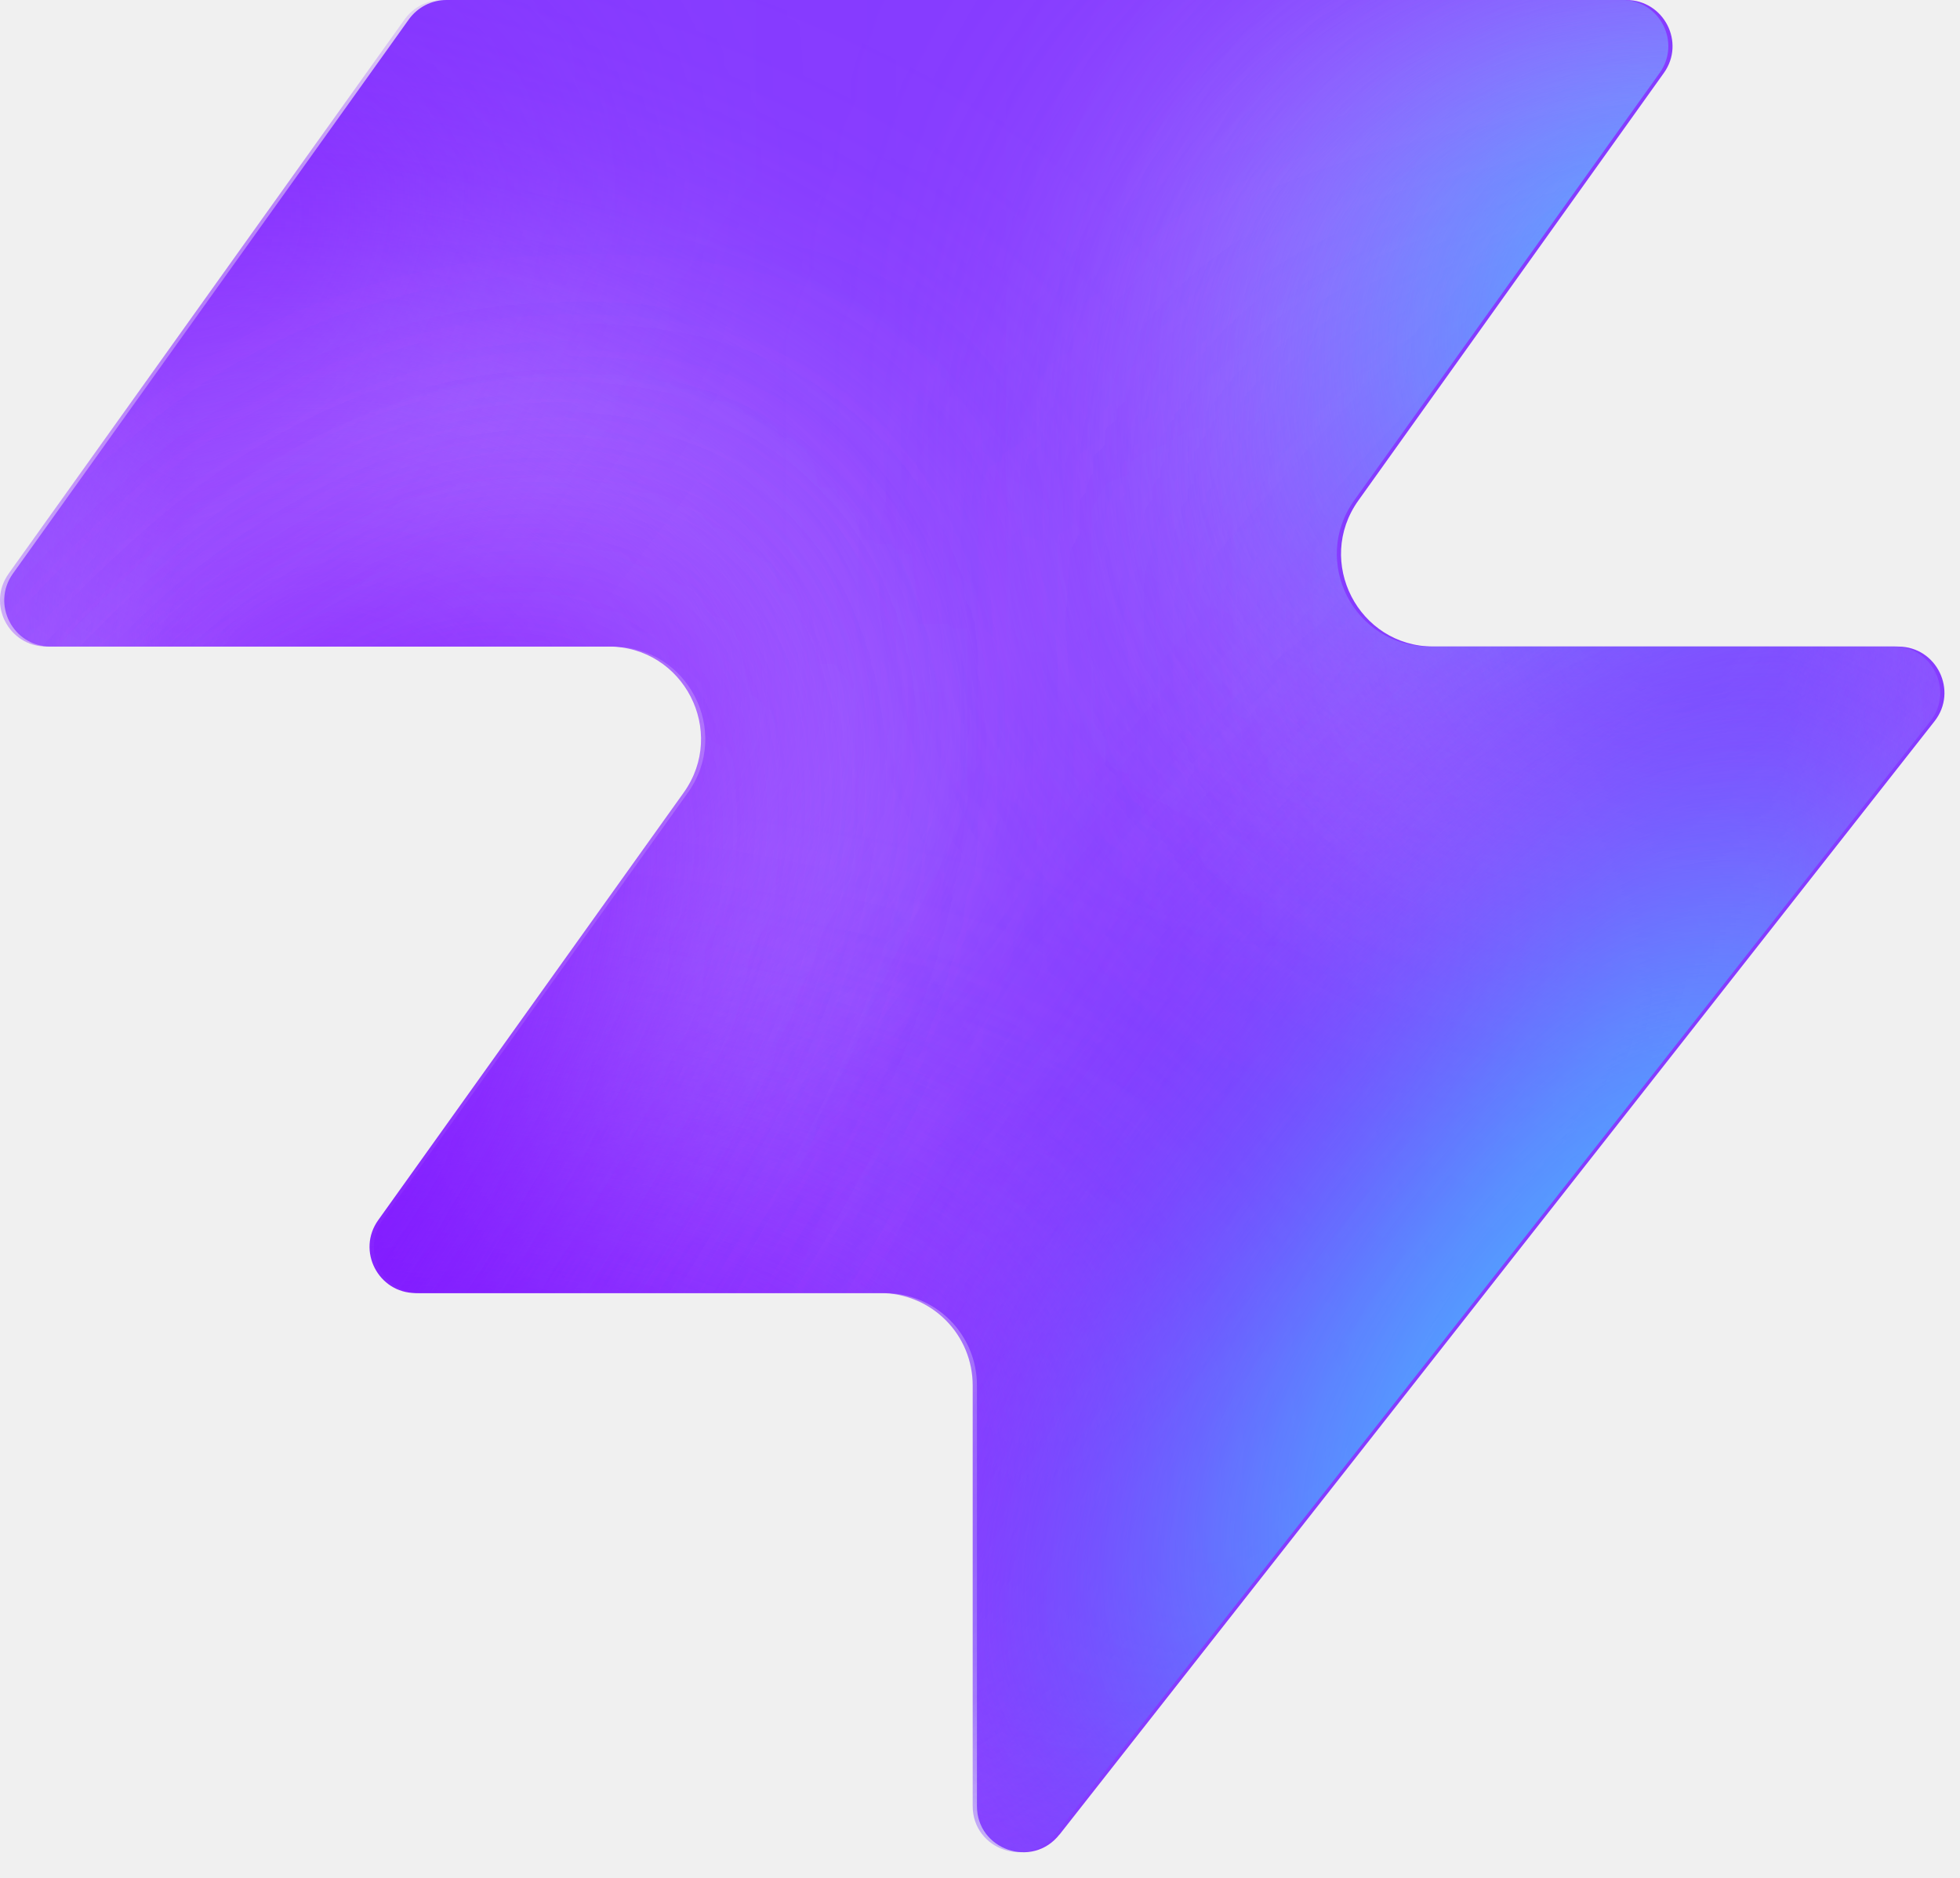
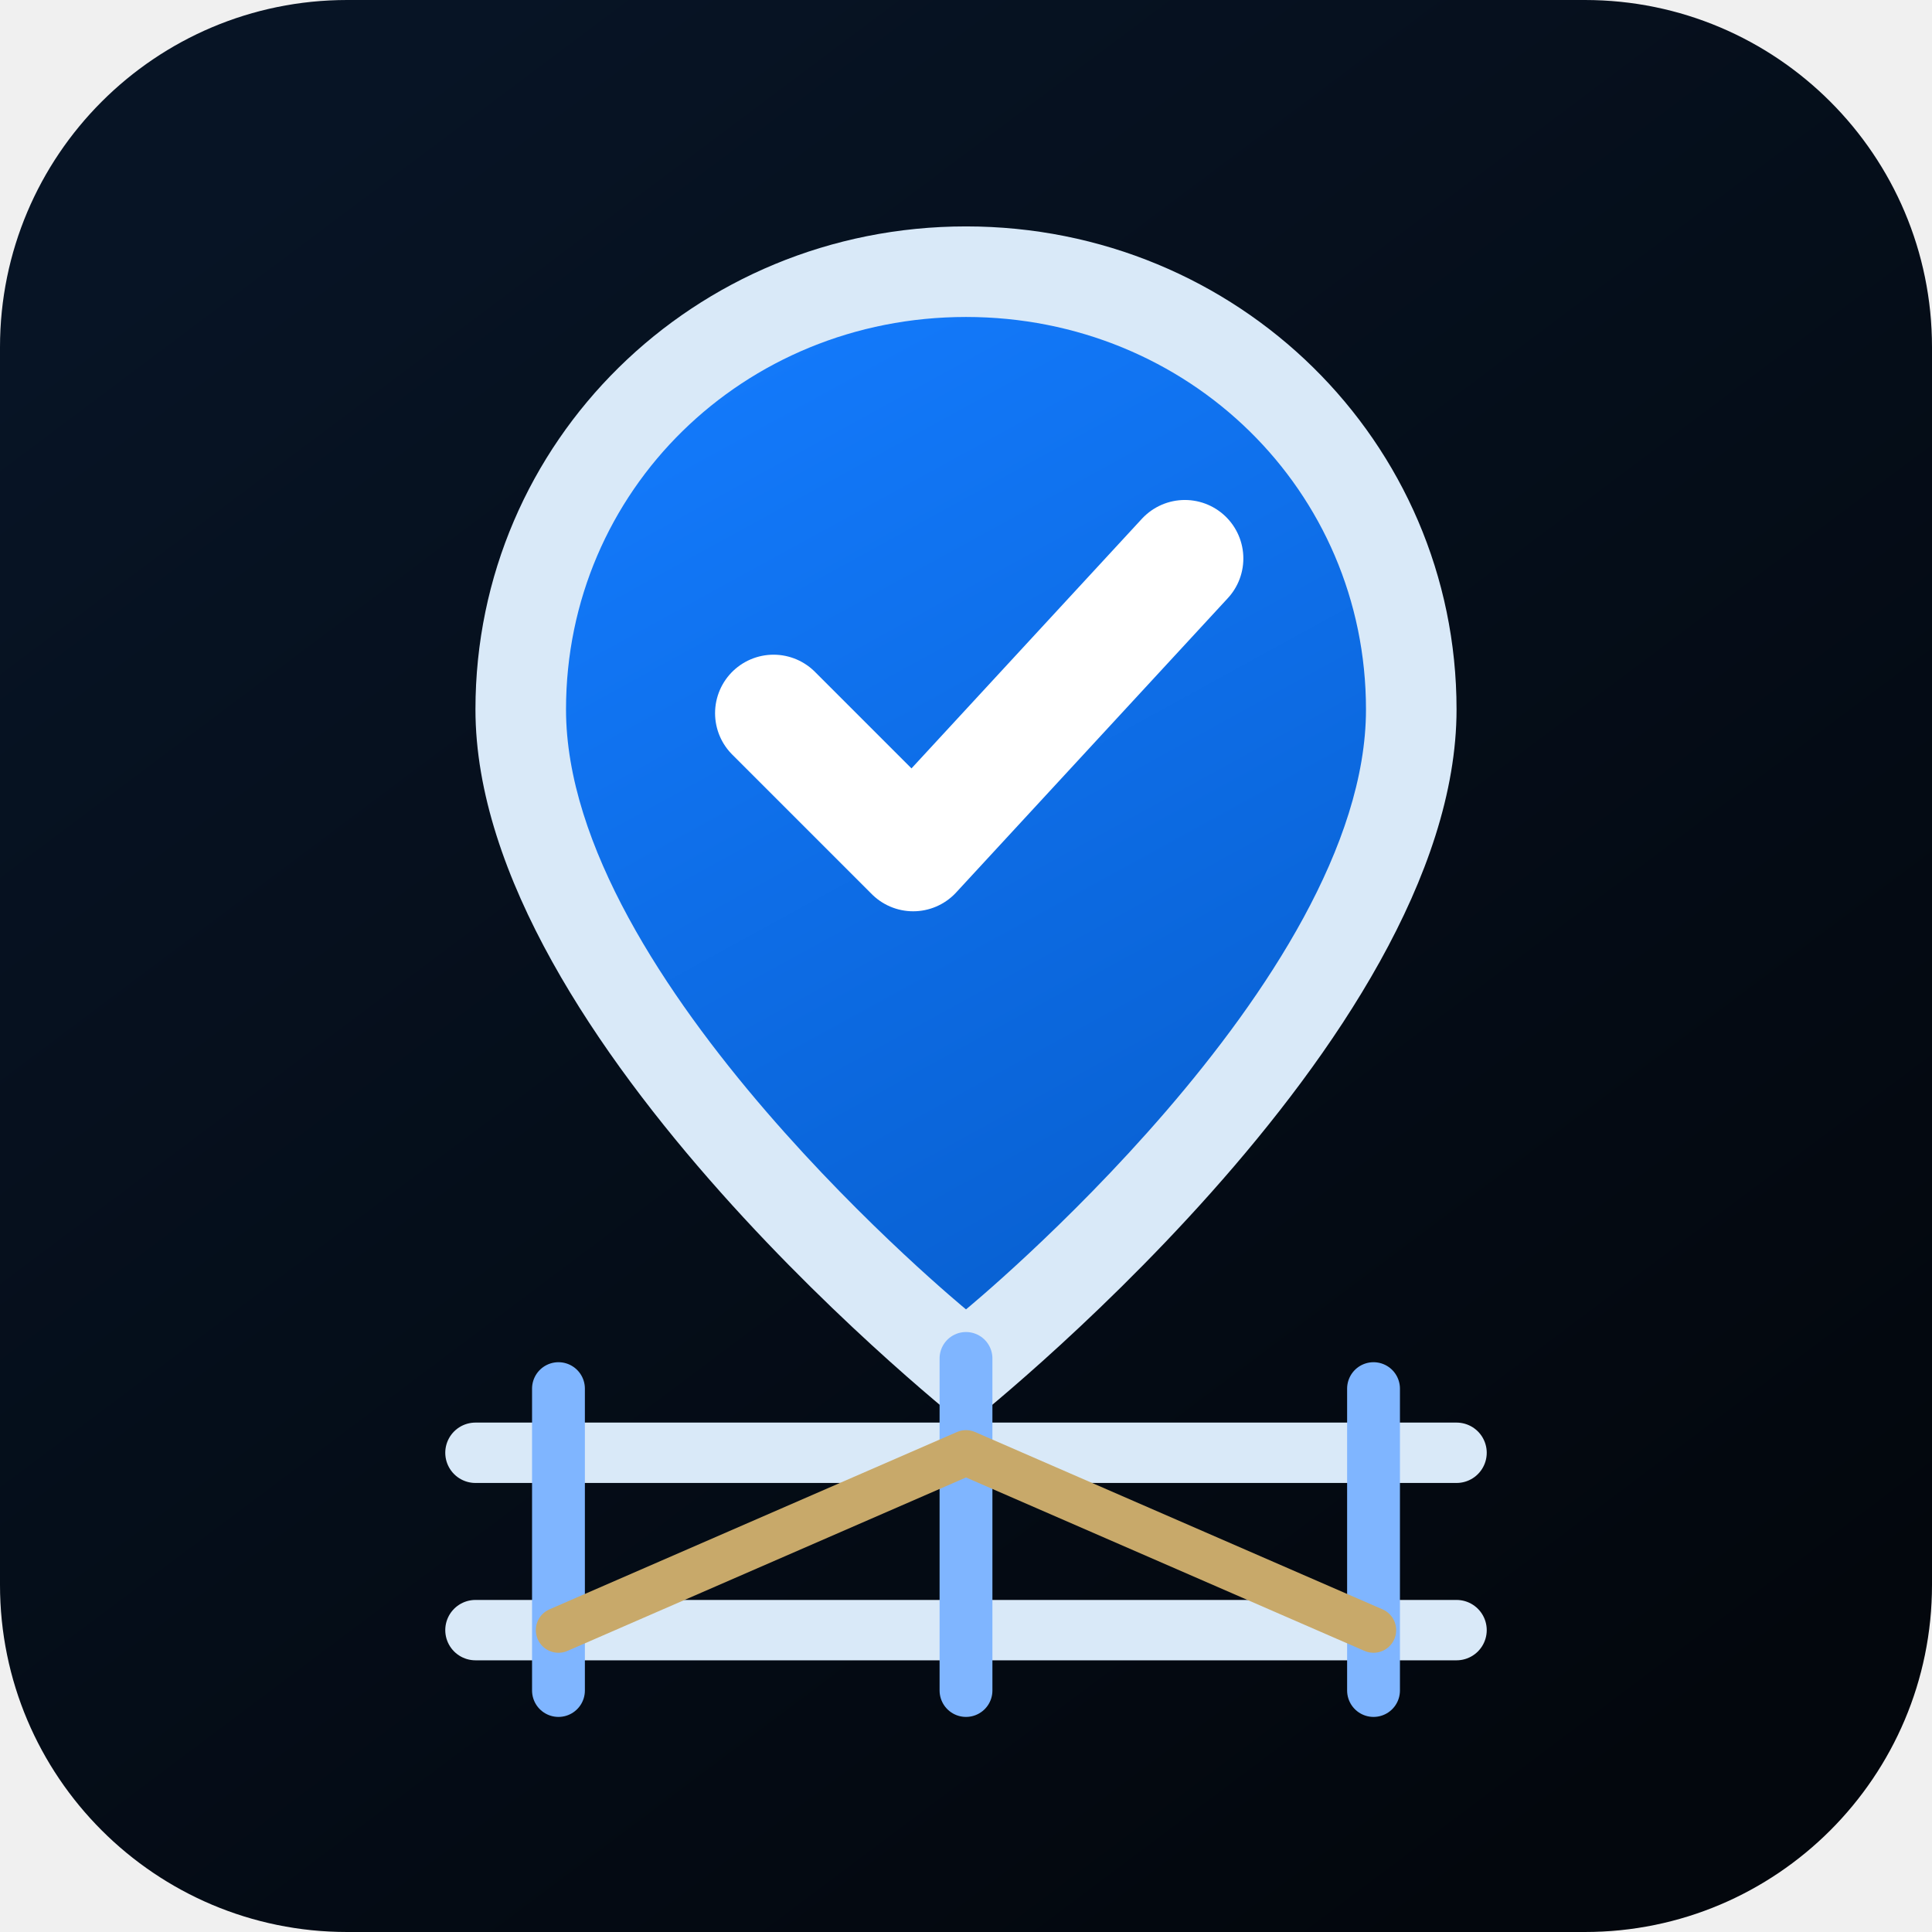
- <svg xmlns="http://www.w3.org/2000/svg" width="48" height="46" fill="none" viewBox="0 0 48 46">
-   <path fill="#863bff" d="M25.946 44.938c-.664.845-2.021.375-2.021-.698V33.937a2.26 2.26 0 0 0-2.262-2.262H10.287c-.92 0-1.456-1.04-.92-1.788l7.48-10.471c1.07-1.497 0-3.578-1.842-3.578H1.237c-.92 0-1.456-1.04-.92-1.788L10.013.474c.214-.297.556-.474.92-.474h28.894c.92 0 1.456 1.04.92 1.788l-7.48 10.471c-1.07 1.498 0 3.579 1.842 3.579h11.377c.943 0 1.473 1.088.89 1.83L25.947 44.94z" style="fill:#863bff;fill:color(display-p3 .525 .23 1);fill-opacity:1" />
-   <mask id="a" width="48" height="46" x="0" y="0" maskUnits="userSpaceOnUse" style="mask-type:alpha">
-     <path fill="#000" d="M25.842 44.938c-.664.844-2.021.375-2.021-.698V33.937a2.26 2.26 0 0 0-2.262-2.262H10.183c-.92 0-1.456-1.04-.92-1.788l7.48-10.471c1.07-1.498 0-3.579-1.842-3.579H1.133c-.92 0-1.456-1.04-.92-1.787L9.91.473c.214-.297.556-.474.92-.474h28.894c.92 0 1.456 1.04.92 1.788l-7.48 10.471c-1.07 1.498 0 3.578 1.842 3.578h11.377c.943 0 1.473 1.088.89 1.832L25.843 44.94z" style="fill:#000;fill-opacity:1" />
-   </mask>
-   <g mask="url(#a)">
-     <g filter="url(#b)">
-       <ellipse cx="5.508" cy="14.704" fill="#ede6ff" rx="5.508" ry="14.704" style="fill:#ede6ff;fill:color(display-p3 .927 .903 1);fill-opacity:1" transform="matrix(.00324 1 1 -.00324 -4.47 31.516)" />
-     </g>
-     <g filter="url(#c)">
-       <ellipse cx="10.399" cy="29.851" fill="#ede6ff" rx="10.399" ry="29.851" style="fill:#ede6ff;fill:color(display-p3 .927 .903 1);fill-opacity:1" transform="matrix(.00324 1 1 -.00324 -39.328 7.883)" />
-     </g>
-     <g filter="url(#d)">
-       <ellipse cx="5.508" cy="30.487" fill="#7e14ff" rx="5.508" ry="30.487" style="fill:#7e14ff;fill:color(display-p3 .492 .077 1);fill-opacity:1" transform="rotate(89.814 -25.913 -14.639)scale(1 -1)" />
-     </g>
-     <g filter="url(#e)">
-       <ellipse cx="5.508" cy="30.599" fill="#7e14ff" rx="5.508" ry="30.599" style="fill:#7e14ff;fill:color(display-p3 .492 .077 1);fill-opacity:1" transform="rotate(89.814 -32.644 -3.334)scale(1 -1)" />
-     </g>
-     <g filter="url(#f)">
-       <ellipse cx="5.508" cy="30.599" fill="#7e14ff" rx="5.508" ry="30.599" style="fill:#7e14ff;fill:color(display-p3 .492 .077 1);fill-opacity:1" transform="matrix(.00324 1 1 -.00324 -34.34 30.47)" />
-     </g>
-     <g filter="url(#g)">
-       <ellipse cx="14.072" cy="22.078" fill="#ede6ff" rx="14.072" ry="22.078" style="fill:#ede6ff;fill:color(display-p3 .927 .903 1);fill-opacity:1" transform="rotate(93.35 24.506 48.493)scale(-1 1)" />
-     </g>
-     <g filter="url(#h)">
-       <ellipse cx="3.47" cy="21.501" fill="#7e14ff" rx="3.47" ry="21.501" style="fill:#7e14ff;fill:color(display-p3 .492 .077 1);fill-opacity:1" transform="rotate(89.009 28.708 47.59)scale(-1 1)" />
-     </g>
-     <g filter="url(#i)">
-       <ellipse cx="3.47" cy="21.501" fill="#7e14ff" rx="3.47" ry="21.501" style="fill:#7e14ff;fill:color(display-p3 .492 .077 1);fill-opacity:1" transform="rotate(89.009 28.708 47.59)scale(-1 1)" />
-     </g>
-     <g filter="url(#j)">
-       <ellipse cx=".387" cy="8.972" fill="#7e14ff" rx="4.407" ry="29.108" style="fill:#7e14ff;fill:color(display-p3 .492 .077 1);fill-opacity:1" transform="rotate(39.51 .387 8.972)" />
-     </g>
-     <g filter="url(#k)">
-       <ellipse cx="47.523" cy="-6.092" fill="#7e14ff" rx="4.407" ry="29.108" style="fill:#7e14ff;fill:color(display-p3 .492 .077 1);fill-opacity:1" transform="rotate(37.892 47.523 -6.092)" />
-     </g>
-     <g filter="url(#l)">
-       <ellipse cx="41.412" cy="6.333" fill="#47bfff" rx="5.971" ry="9.665" style="fill:#47bfff;fill:color(display-p3 .28 .748 1);fill-opacity:1" transform="rotate(37.892 41.412 6.333)" />
-     </g>
-     <g filter="url(#m)">
-       <ellipse cx="-1.879" cy="38.332" fill="#7e14ff" rx="4.407" ry="29.108" style="fill:#7e14ff;fill:color(display-p3 .492 .077 1);fill-opacity:1" transform="rotate(37.892 -1.88 38.332)" />
-     </g>
-     <g filter="url(#n)">
-       <ellipse cx="-1.879" cy="38.332" fill="#7e14ff" rx="4.407" ry="29.108" style="fill:#7e14ff;fill:color(display-p3 .492 .077 1);fill-opacity:1" transform="rotate(37.892 -1.88 38.332)" />
-     </g>
-     <g filter="url(#o)">
-       <ellipse cx="35.651" cy="29.907" fill="#7e14ff" rx="4.407" ry="29.108" style="fill:#7e14ff;fill:color(display-p3 .492 .077 1);fill-opacity:1" transform="rotate(37.892 35.651 29.907)" />
-     </g>
-     <g filter="url(#p)">
-       <ellipse cx="38.418" cy="32.4" fill="#47bfff" rx="5.971" ry="15.297" style="fill:#47bfff;fill:color(display-p3 .28 .748 1);fill-opacity:1" transform="rotate(37.892 38.418 32.4)" />
-     </g>
+ <svg xmlns="http://www.w3.org/2000/svg" viewBox="0 0 512 512" role="img" aria-labelledby="leader-icon-title leader-icon-desc">
+   <defs>
+     <linearGradient id="leader-icon-bg" x1="88" y1="32" x2="424" y2="480" gradientUnits="userSpaceOnUse">
+       <stop offset="0" stop-color="#071425" />
+       <stop offset="1" stop-color="#03070d" />
+     </linearGradient>
+     <linearGradient id="leader-icon-pin" x1="178" y1="72" x2="336" y2="360" gradientUnits="userSpaceOnUse">
+       <stop offset="0" stop-color="#147cff" />
+       <stop offset="1" stop-color="#075dcc" />
+     </linearGradient>
+   </defs>
+   <rect width="512" height="512" rx="92" fill="url(#leader-icon-bg)" />
+   <path d="M256 60c-72 0-130 57-130 128 0 88 130 190 130 190s130-102 130-190C386 117 328 60 256 60Z" fill="#d9e9f8" />
+   <path d="M256 84c-59 0-106 46-106 104 0 72 106 159 106 159s106-87 106-159C362 130 315 84 256 84Z" fill="url(#leader-icon-pin)" />
+   <path d="m205 189 37 37 72-78" fill="none" stroke="#fff" stroke-width="31" stroke-linecap="round" stroke-linejoin="round" />
+   <g fill="none" stroke-linecap="round" stroke-linejoin="round">
+     <path d="M126 385h260M126 432h260" stroke="#d9e9f8" stroke-width="16" />
+     <path d="M148 368v80M256 360v88M364 368v80" stroke="#7fb5ff" stroke-width="14" />
+     <path d="m148 432 108-47 108 47" stroke="#c8a96a" stroke-width="12" />
  </g>
-   <defs>
-     <filter id="b" width="60.045" height="41.654" x="-19.77" y="16.149" color-interpolation-filters="sRGB" filterUnits="userSpaceOnUse">
-       <feFlood flood-opacity="0" result="BackgroundImageFix" />
-       <feBlend in="SourceGraphic" in2="BackgroundImageFix" result="shape" />
-       <feGaussianBlur result="effect1_foregroundBlur_2002_17158" stdDeviation="7.659" />
-     </filter>
-     <filter id="c" width="90.34" height="51.437" x="-54.613" y="-7.533" color-interpolation-filters="sRGB" filterUnits="userSpaceOnUse">
-       <feFlood flood-opacity="0" result="BackgroundImageFix" />
-       <feBlend in="SourceGraphic" in2="BackgroundImageFix" result="shape" />
-       <feGaussianBlur result="effect1_foregroundBlur_2002_17158" stdDeviation="7.659" />
-     </filter>
-     <filter id="d" width="79.355" height="29.4" x="-49.64" y="2.03" color-interpolation-filters="sRGB" filterUnits="userSpaceOnUse">
-       <feFlood flood-opacity="0" result="BackgroundImageFix" />
-       <feBlend in="SourceGraphic" in2="BackgroundImageFix" result="shape" />
-       <feGaussianBlur result="effect1_foregroundBlur_2002_17158" stdDeviation="4.596" />
-     </filter>
-     <filter id="e" width="79.579" height="29.4" x="-45.045" y="20.029" color-interpolation-filters="sRGB" filterUnits="userSpaceOnUse">
-       <feFlood flood-opacity="0" result="BackgroundImageFix" />
-       <feBlend in="SourceGraphic" in2="BackgroundImageFix" result="shape" />
-       <feGaussianBlur result="effect1_foregroundBlur_2002_17158" stdDeviation="4.596" />
-     </filter>
-     <filter id="f" width="79.579" height="29.4" x="-43.513" y="21.178" color-interpolation-filters="sRGB" filterUnits="userSpaceOnUse">
-       <feFlood flood-opacity="0" result="BackgroundImageFix" />
-       <feBlend in="SourceGraphic" in2="BackgroundImageFix" result="shape" />
-       <feGaussianBlur result="effect1_foregroundBlur_2002_17158" stdDeviation="4.596" />
-     </filter>
-     <filter id="g" width="74.749" height="58.852" x="15.756" y="-17.901" color-interpolation-filters="sRGB" filterUnits="userSpaceOnUse">
-       <feFlood flood-opacity="0" result="BackgroundImageFix" />
-       <feBlend in="SourceGraphic" in2="BackgroundImageFix" result="shape" />
-       <feGaussianBlur result="effect1_foregroundBlur_2002_17158" stdDeviation="7.659" />
-     </filter>
-     <filter id="h" width="61.377" height="25.362" x="23.548" y="2.284" color-interpolation-filters="sRGB" filterUnits="userSpaceOnUse">
-       <feFlood flood-opacity="0" result="BackgroundImageFix" />
-       <feBlend in="SourceGraphic" in2="BackgroundImageFix" result="shape" />
-       <feGaussianBlur result="effect1_foregroundBlur_2002_17158" stdDeviation="4.596" />
-     </filter>
-     <filter id="i" width="61.377" height="25.362" x="23.548" y="2.284" color-interpolation-filters="sRGB" filterUnits="userSpaceOnUse">
-       <feFlood flood-opacity="0" result="BackgroundImageFix" />
-       <feBlend in="SourceGraphic" in2="BackgroundImageFix" result="shape" />
-       <feGaussianBlur result="effect1_foregroundBlur_2002_17158" stdDeviation="4.596" />
-     </filter>
-     <filter id="j" width="56.045" height="63.649" x="-27.636" y="-22.853" color-interpolation-filters="sRGB" filterUnits="userSpaceOnUse">
-       <feFlood flood-opacity="0" result="BackgroundImageFix" />
-       <feBlend in="SourceGraphic" in2="BackgroundImageFix" result="shape" />
-       <feGaussianBlur result="effect1_foregroundBlur_2002_17158" stdDeviation="4.596" />
-     </filter>
-     <filter id="k" width="54.814" height="64.646" x="20.116" y="-38.415" color-interpolation-filters="sRGB" filterUnits="userSpaceOnUse">
-       <feFlood flood-opacity="0" result="BackgroundImageFix" />
-       <feBlend in="SourceGraphic" in2="BackgroundImageFix" result="shape" />
-       <feGaussianBlur result="effect1_foregroundBlur_2002_17158" stdDeviation="4.596" />
-     </filter>
-     <filter id="l" width="33.541" height="35.313" x="24.641" y="-11.323" color-interpolation-filters="sRGB" filterUnits="userSpaceOnUse">
-       <feFlood flood-opacity="0" result="BackgroundImageFix" />
-       <feBlend in="SourceGraphic" in2="BackgroundImageFix" result="shape" />
-       <feGaussianBlur result="effect1_foregroundBlur_2002_17158" stdDeviation="4.596" />
-     </filter>
-     <filter id="m" width="54.814" height="64.646" x="-29.286" y="6.009" color-interpolation-filters="sRGB" filterUnits="userSpaceOnUse">
-       <feFlood flood-opacity="0" result="BackgroundImageFix" />
-       <feBlend in="SourceGraphic" in2="BackgroundImageFix" result="shape" />
-       <feGaussianBlur result="effect1_foregroundBlur_2002_17158" stdDeviation="4.596" />
-     </filter>
-     <filter id="n" width="54.814" height="64.646" x="-29.286" y="6.009" color-interpolation-filters="sRGB" filterUnits="userSpaceOnUse">
-       <feFlood flood-opacity="0" result="BackgroundImageFix" />
-       <feBlend in="SourceGraphic" in2="BackgroundImageFix" result="shape" />
-       <feGaussianBlur result="effect1_foregroundBlur_2002_17158" stdDeviation="4.596" />
-     </filter>
-     <filter id="o" width="54.814" height="64.646" x="8.244" y="-2.416" color-interpolation-filters="sRGB" filterUnits="userSpaceOnUse">
-       <feFlood flood-opacity="0" result="BackgroundImageFix" />
-       <feBlend in="SourceGraphic" in2="BackgroundImageFix" result="shape" />
-       <feGaussianBlur result="effect1_foregroundBlur_2002_17158" stdDeviation="4.596" />
-     </filter>
-     <filter id="p" width="39.409" height="43.623" x="18.713" y="10.588" color-interpolation-filters="sRGB" filterUnits="userSpaceOnUse">
-       <feFlood flood-opacity="0" result="BackgroundImageFix" />
-       <feBlend in="SourceGraphic" in2="BackgroundImageFix" result="shape" />
-       <feGaussianBlur result="effect1_foregroundBlur_2002_17158" stdDeviation="4.596" />
-     </filter>
-   </defs>
</svg>
